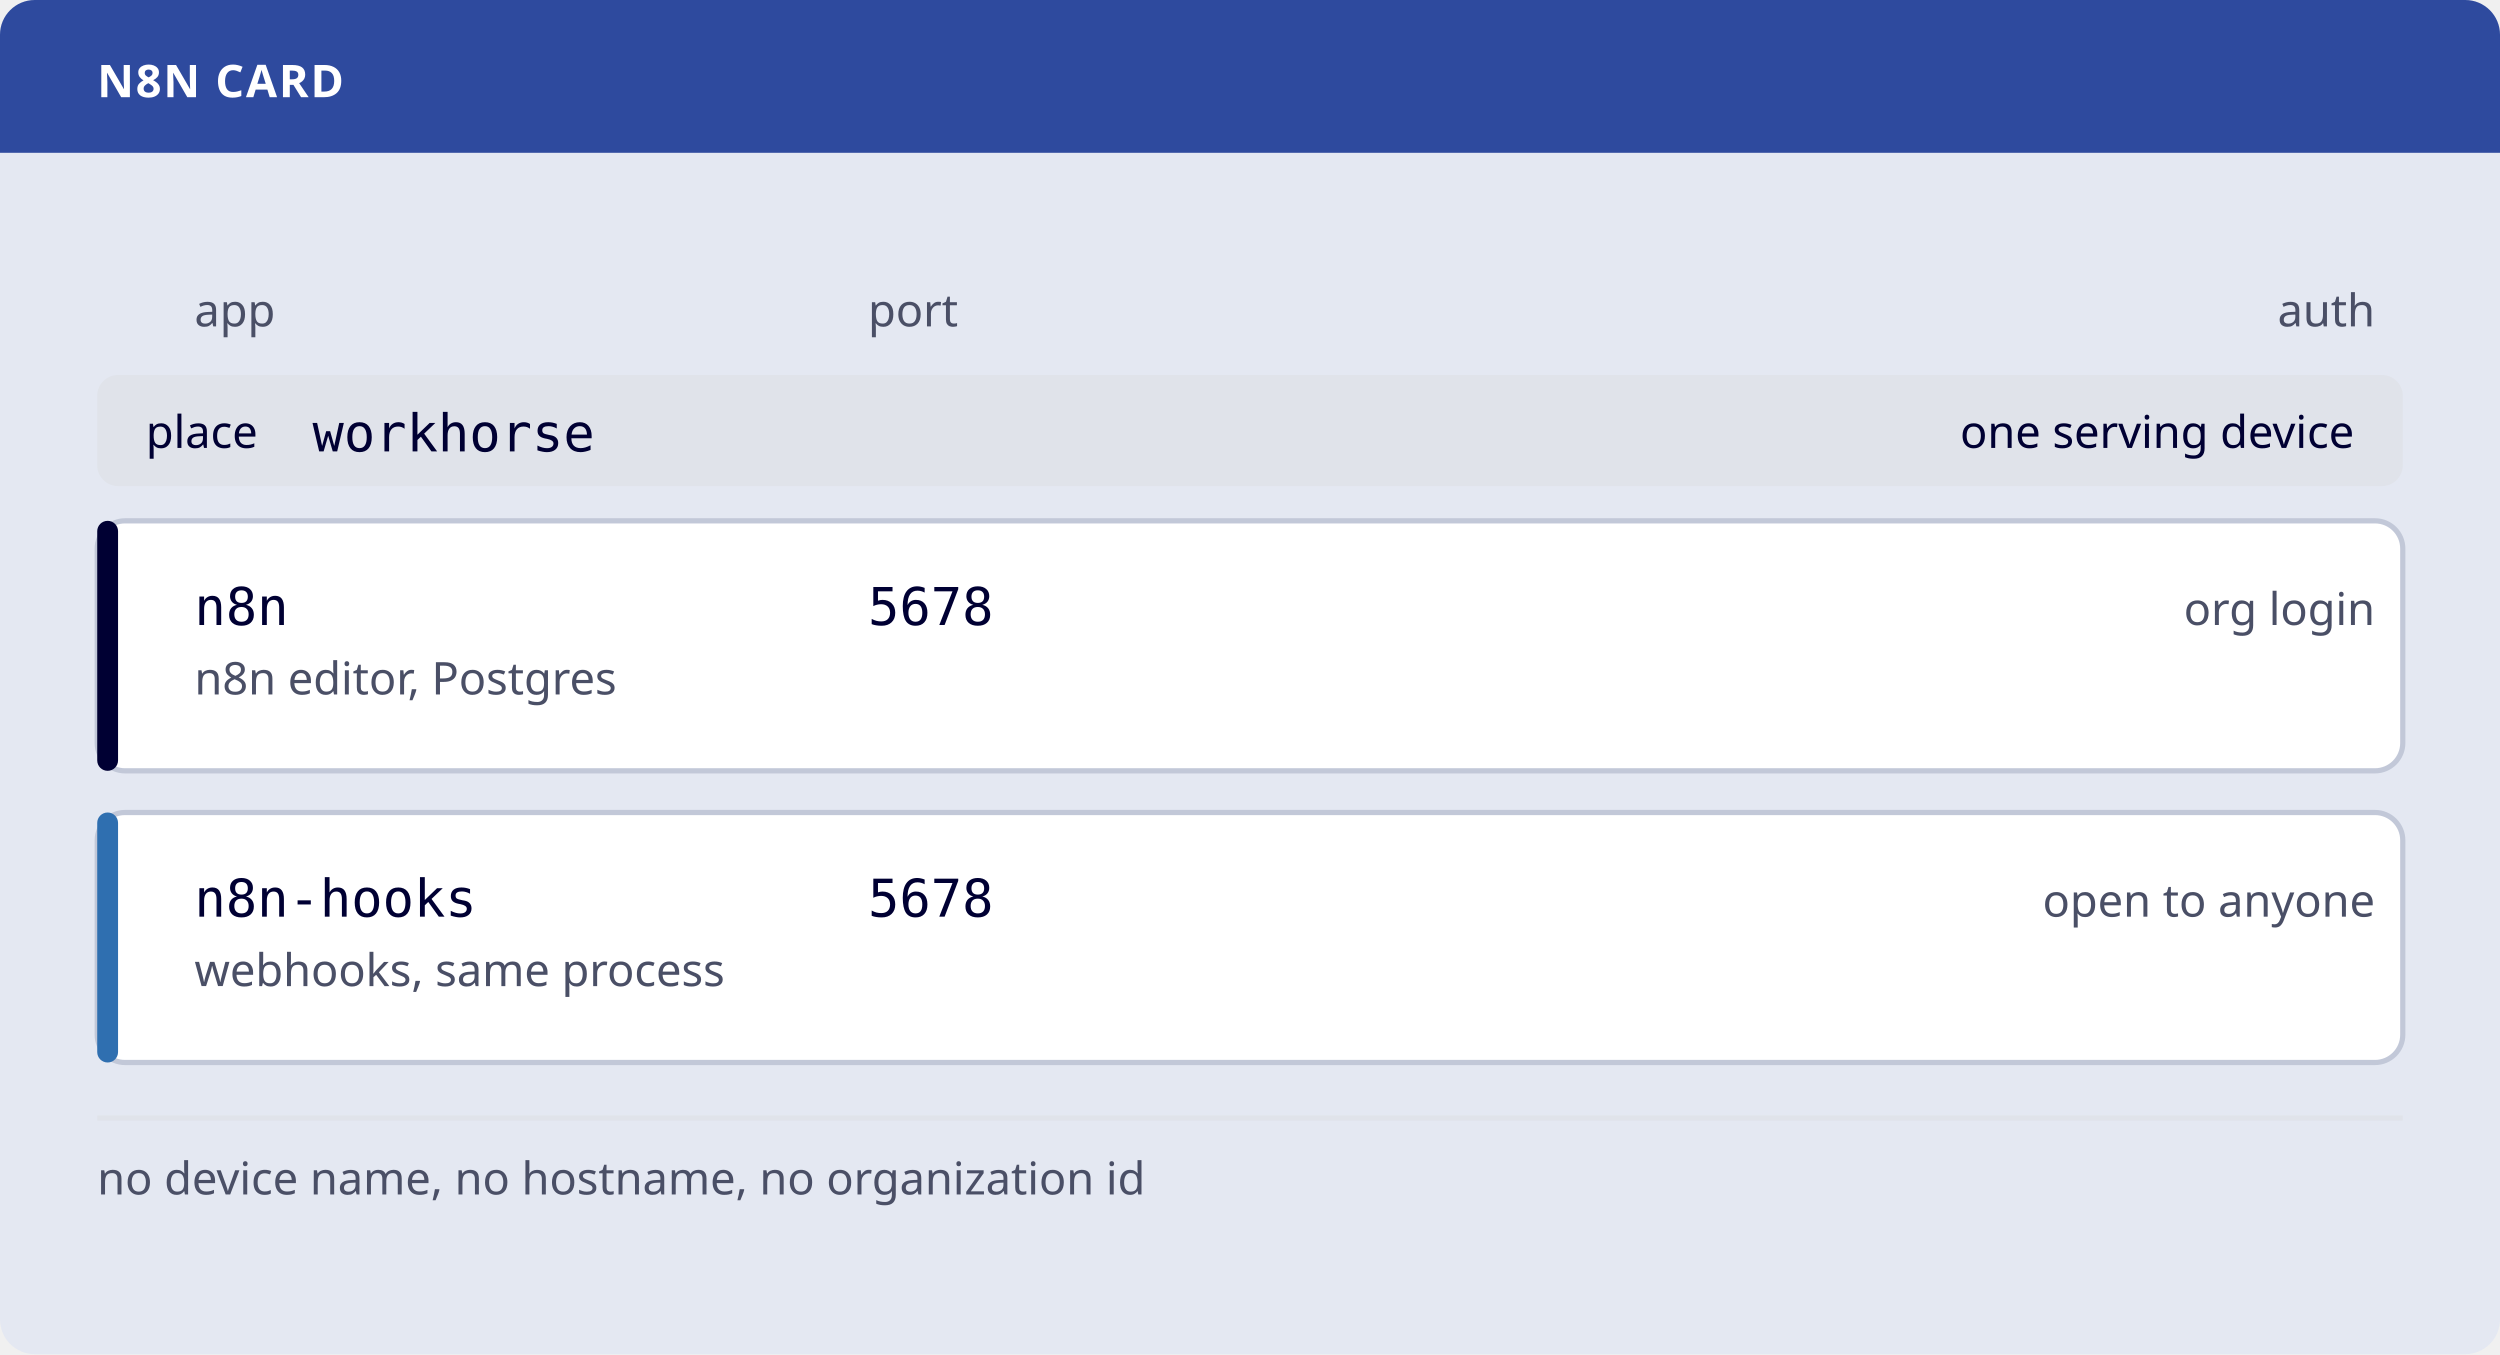
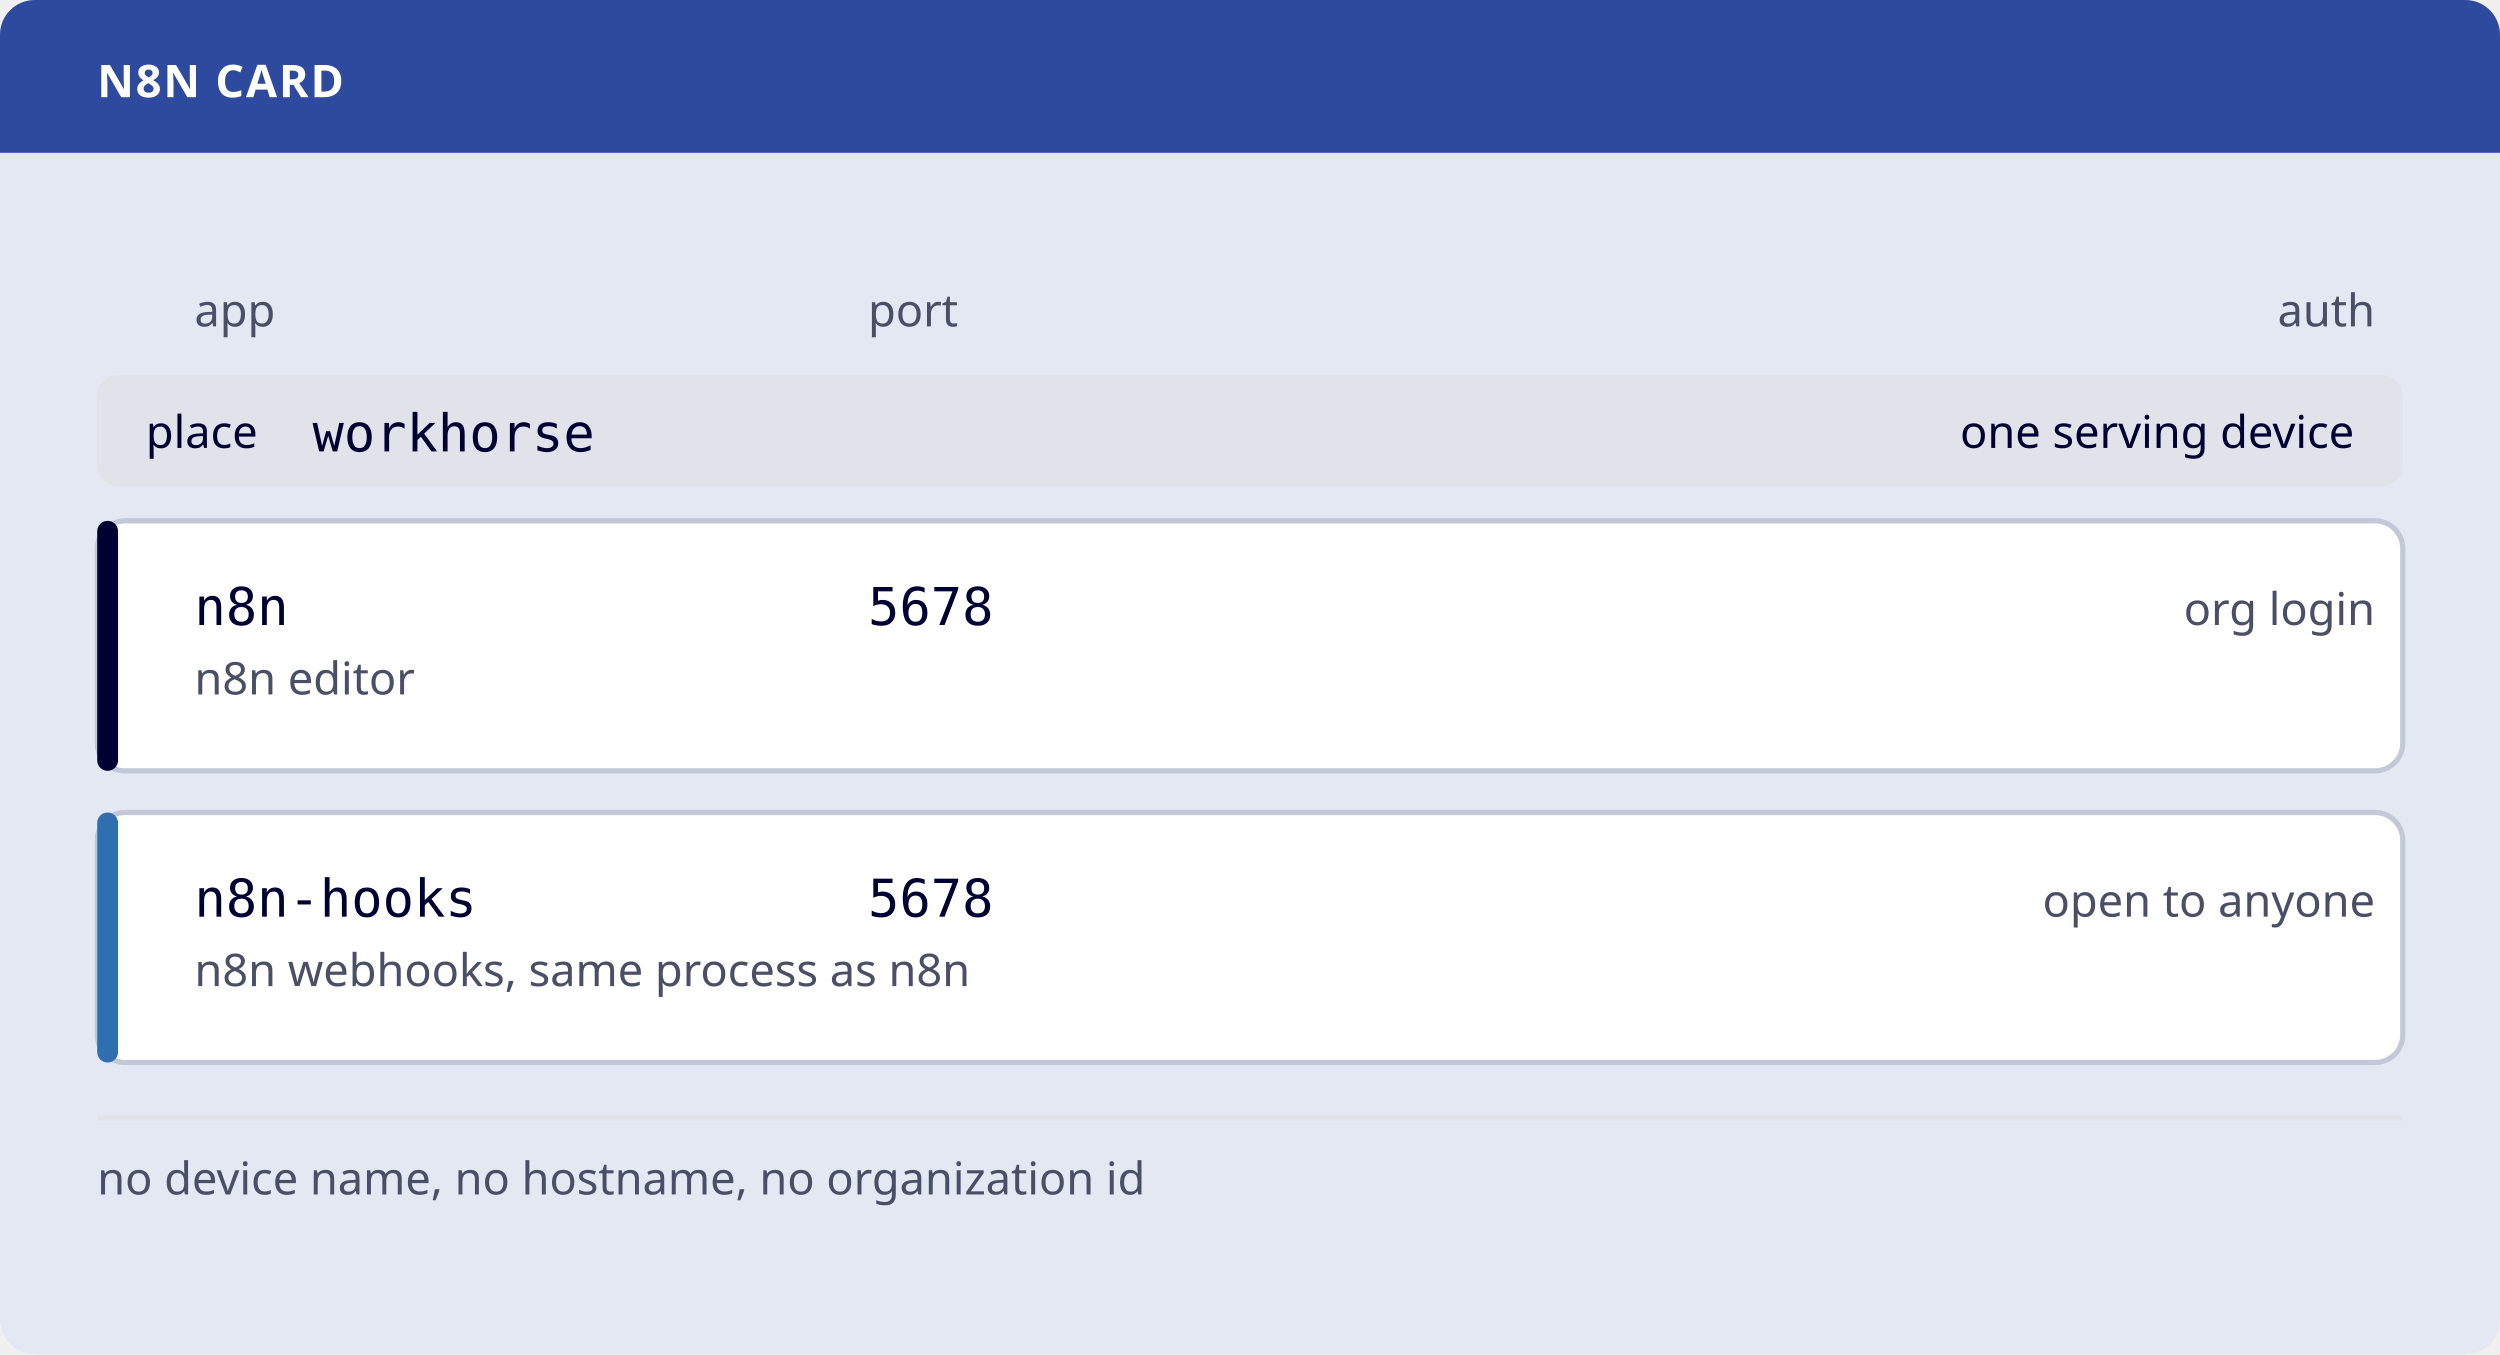
<svg xmlns="http://www.w3.org/2000/svg" viewBox="0 0 720 390" width="720" height="390" role="img" aria-labelledby="t d">
  <style>.label{font-family:Jost,system-ui,sans-serif;font-size:15px;fill:#000033}.small{font-family:Jost,system-ui,sans-serif;font-size:13px;fill:#4a4f66}.mono{font-family:Iosevka,ui-monospace,monospace;font-size:15px;fill:#000033}.head{font-family:Jost,system-ui,sans-serif;font-size:13px;font-weight:600;fill:#ffffff;letter-spacing:.04em}.place{font-family:Jost,system-ui,sans-serif;font-size:13px;fill:#000033}.card{fill:#ffffff;stroke:#c2c8d8;stroke-width:1.5}</style>
  <rect x="0" y="0" width="720" height="390" rx="10" fill="#e4e8f2" />
  <path d="M10 0 h700 a10 10 0 0 1 10 10 v34 h-720 v-34 a10 10 0 0 1 10 -10 z" fill="#2e4a9e" />
  <text class="head" x="28" y="28">N8N CARD</text>
  <text class="small" x="56" y="94">app</text>
  <text class="small" x="250" y="94">port</text>
  <text class="small" x="684" y="94" text-anchor="end">auth</text>
  <rect x="28" y="108" width="664" height="32" rx="6" fill="#e0e3ea" />
  <text class="place" x="42" y="129">place</text>
  <text class="mono" x="90" y="130">workhorse</text>
  <text class="place" x="678" y="129" text-anchor="end">one serving device</text>
  <rect class="card" x="28" y="150" width="664" height="72" rx="8" />
  <rect x="28" y="150" width="6" height="72" rx="3" fill="#000033" />
  <text class="mono" x="56" y="180">n8n</text>
  <text class="mono" x="250" y="180">5678</text>
  <text class="small" x="684" y="180" text-anchor="end">org login</text>
-   <text class="small" x="56" y="200">n8n editor, Postgres</text>
+   <text class="small" x="56" y="200">n8n editor</text>
  <rect class="card" x="28" y="234" width="664" height="72" rx="8" />
  <rect x="28" y="234" width="6" height="72" rx="3" fill="#2f6fb0" />
  <text class="mono" x="56" y="264">n8n-hooks</text>
  <text class="mono" x="250" y="264">5678</text>
  <text class="small" x="684" y="264" text-anchor="end">open to anyone</text>
-   <text class="small" x="56" y="284">webhooks, same process</text>
+   <text class="small" x="56" y="284">n8n webhooks, same process as n8n</text>
  <line x1="28" y1="322" x2="692" y2="322" stroke="#e0e3ea" stroke-width="1.5" />
  <text class="small" x="28" y="344">no device name, no hostname, no organization id</text>
</svg>
